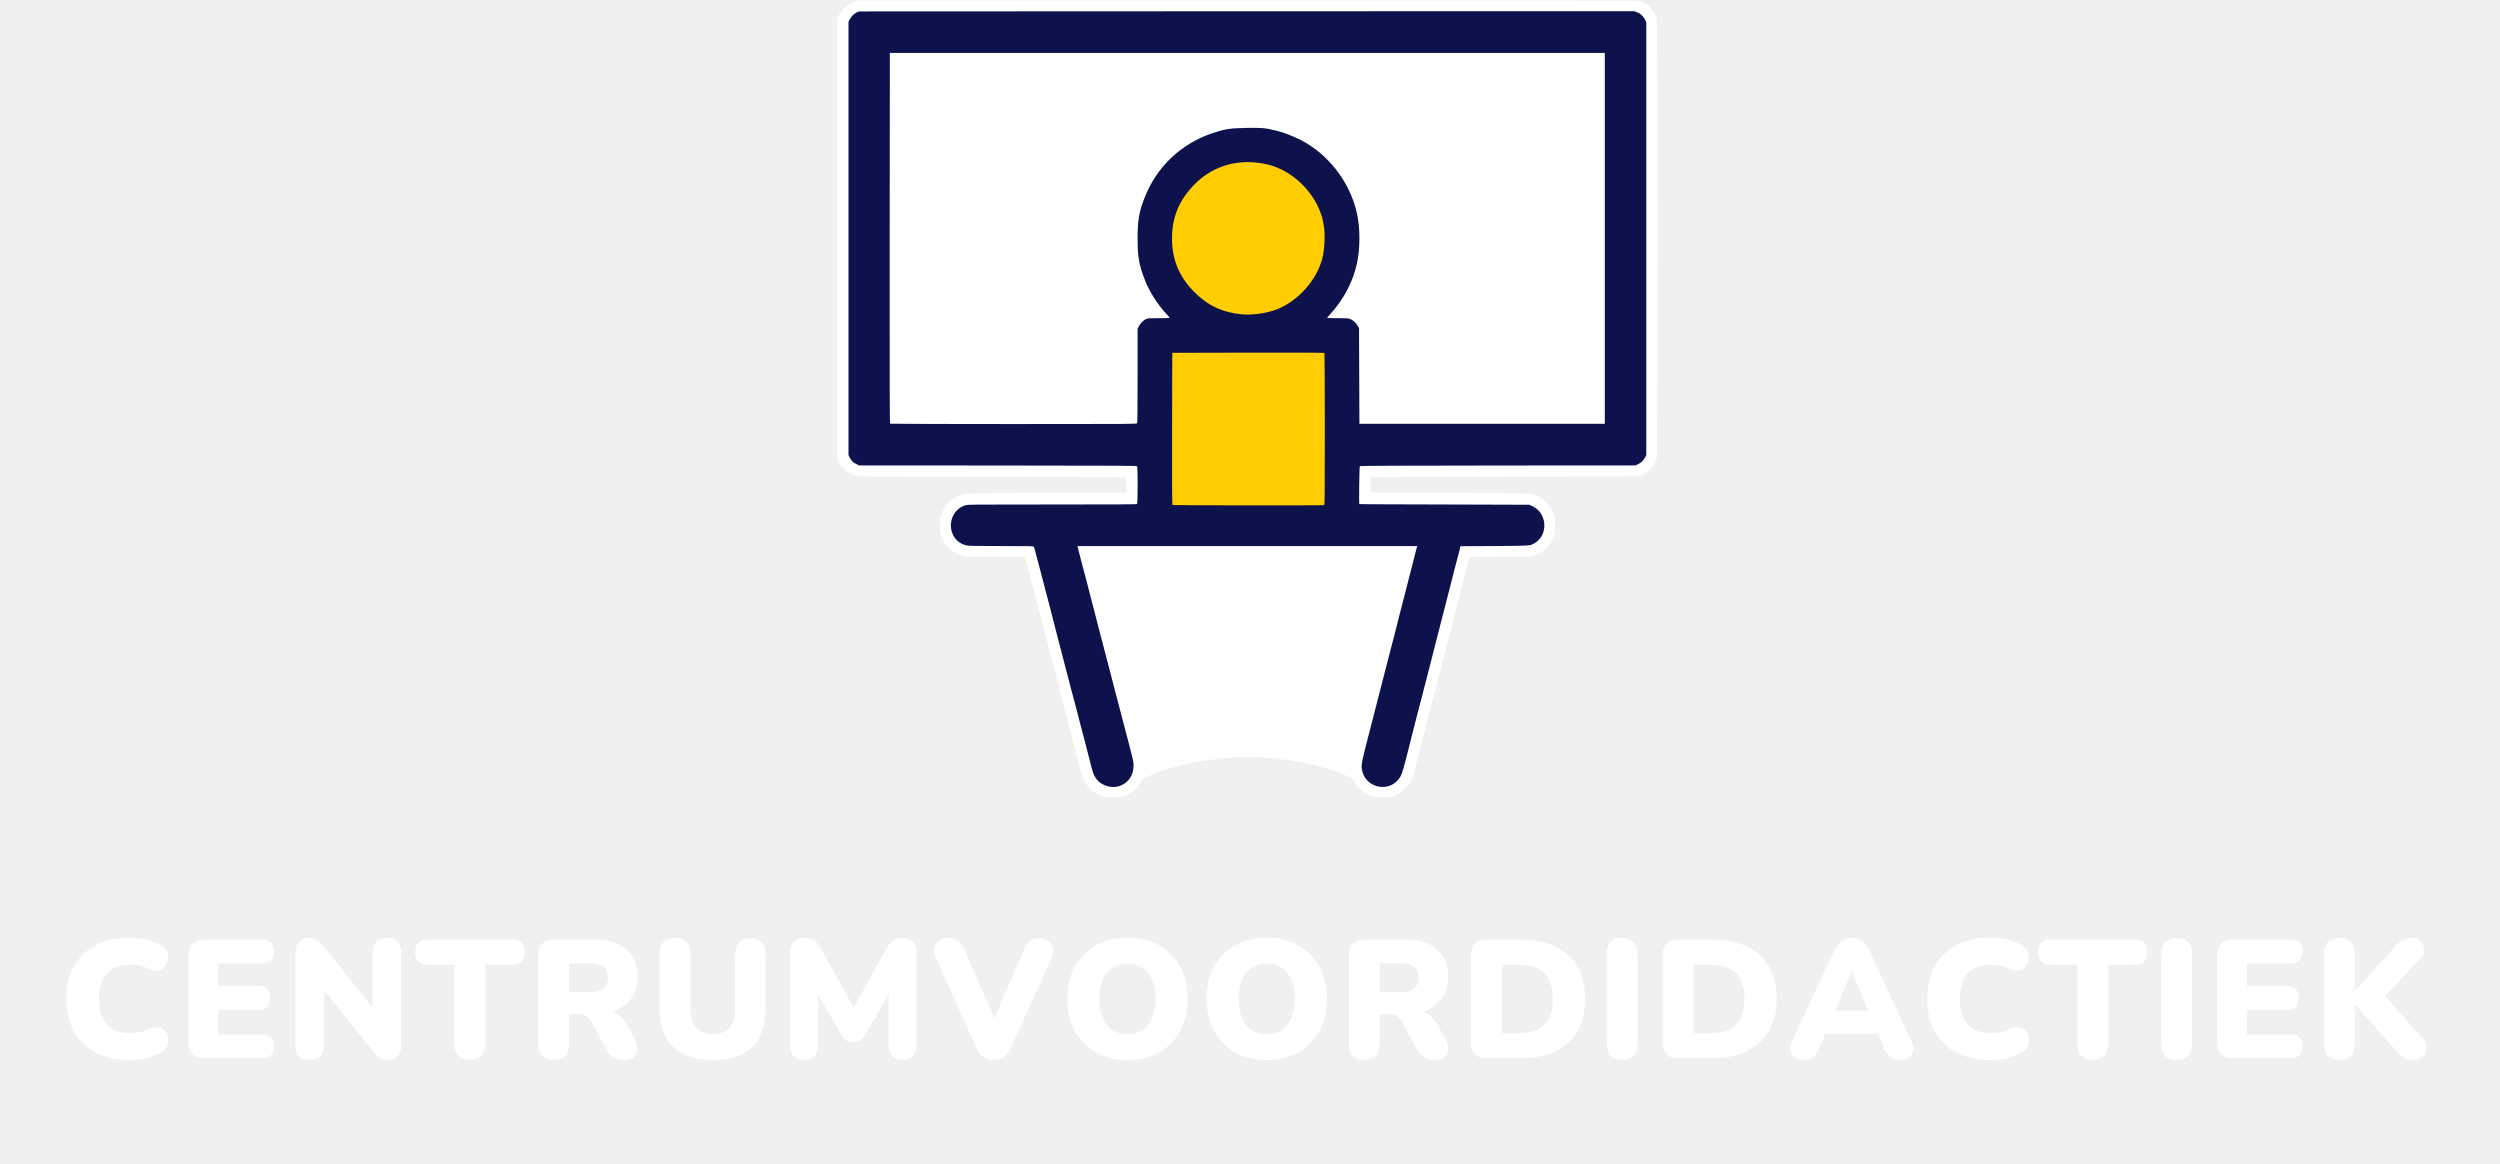
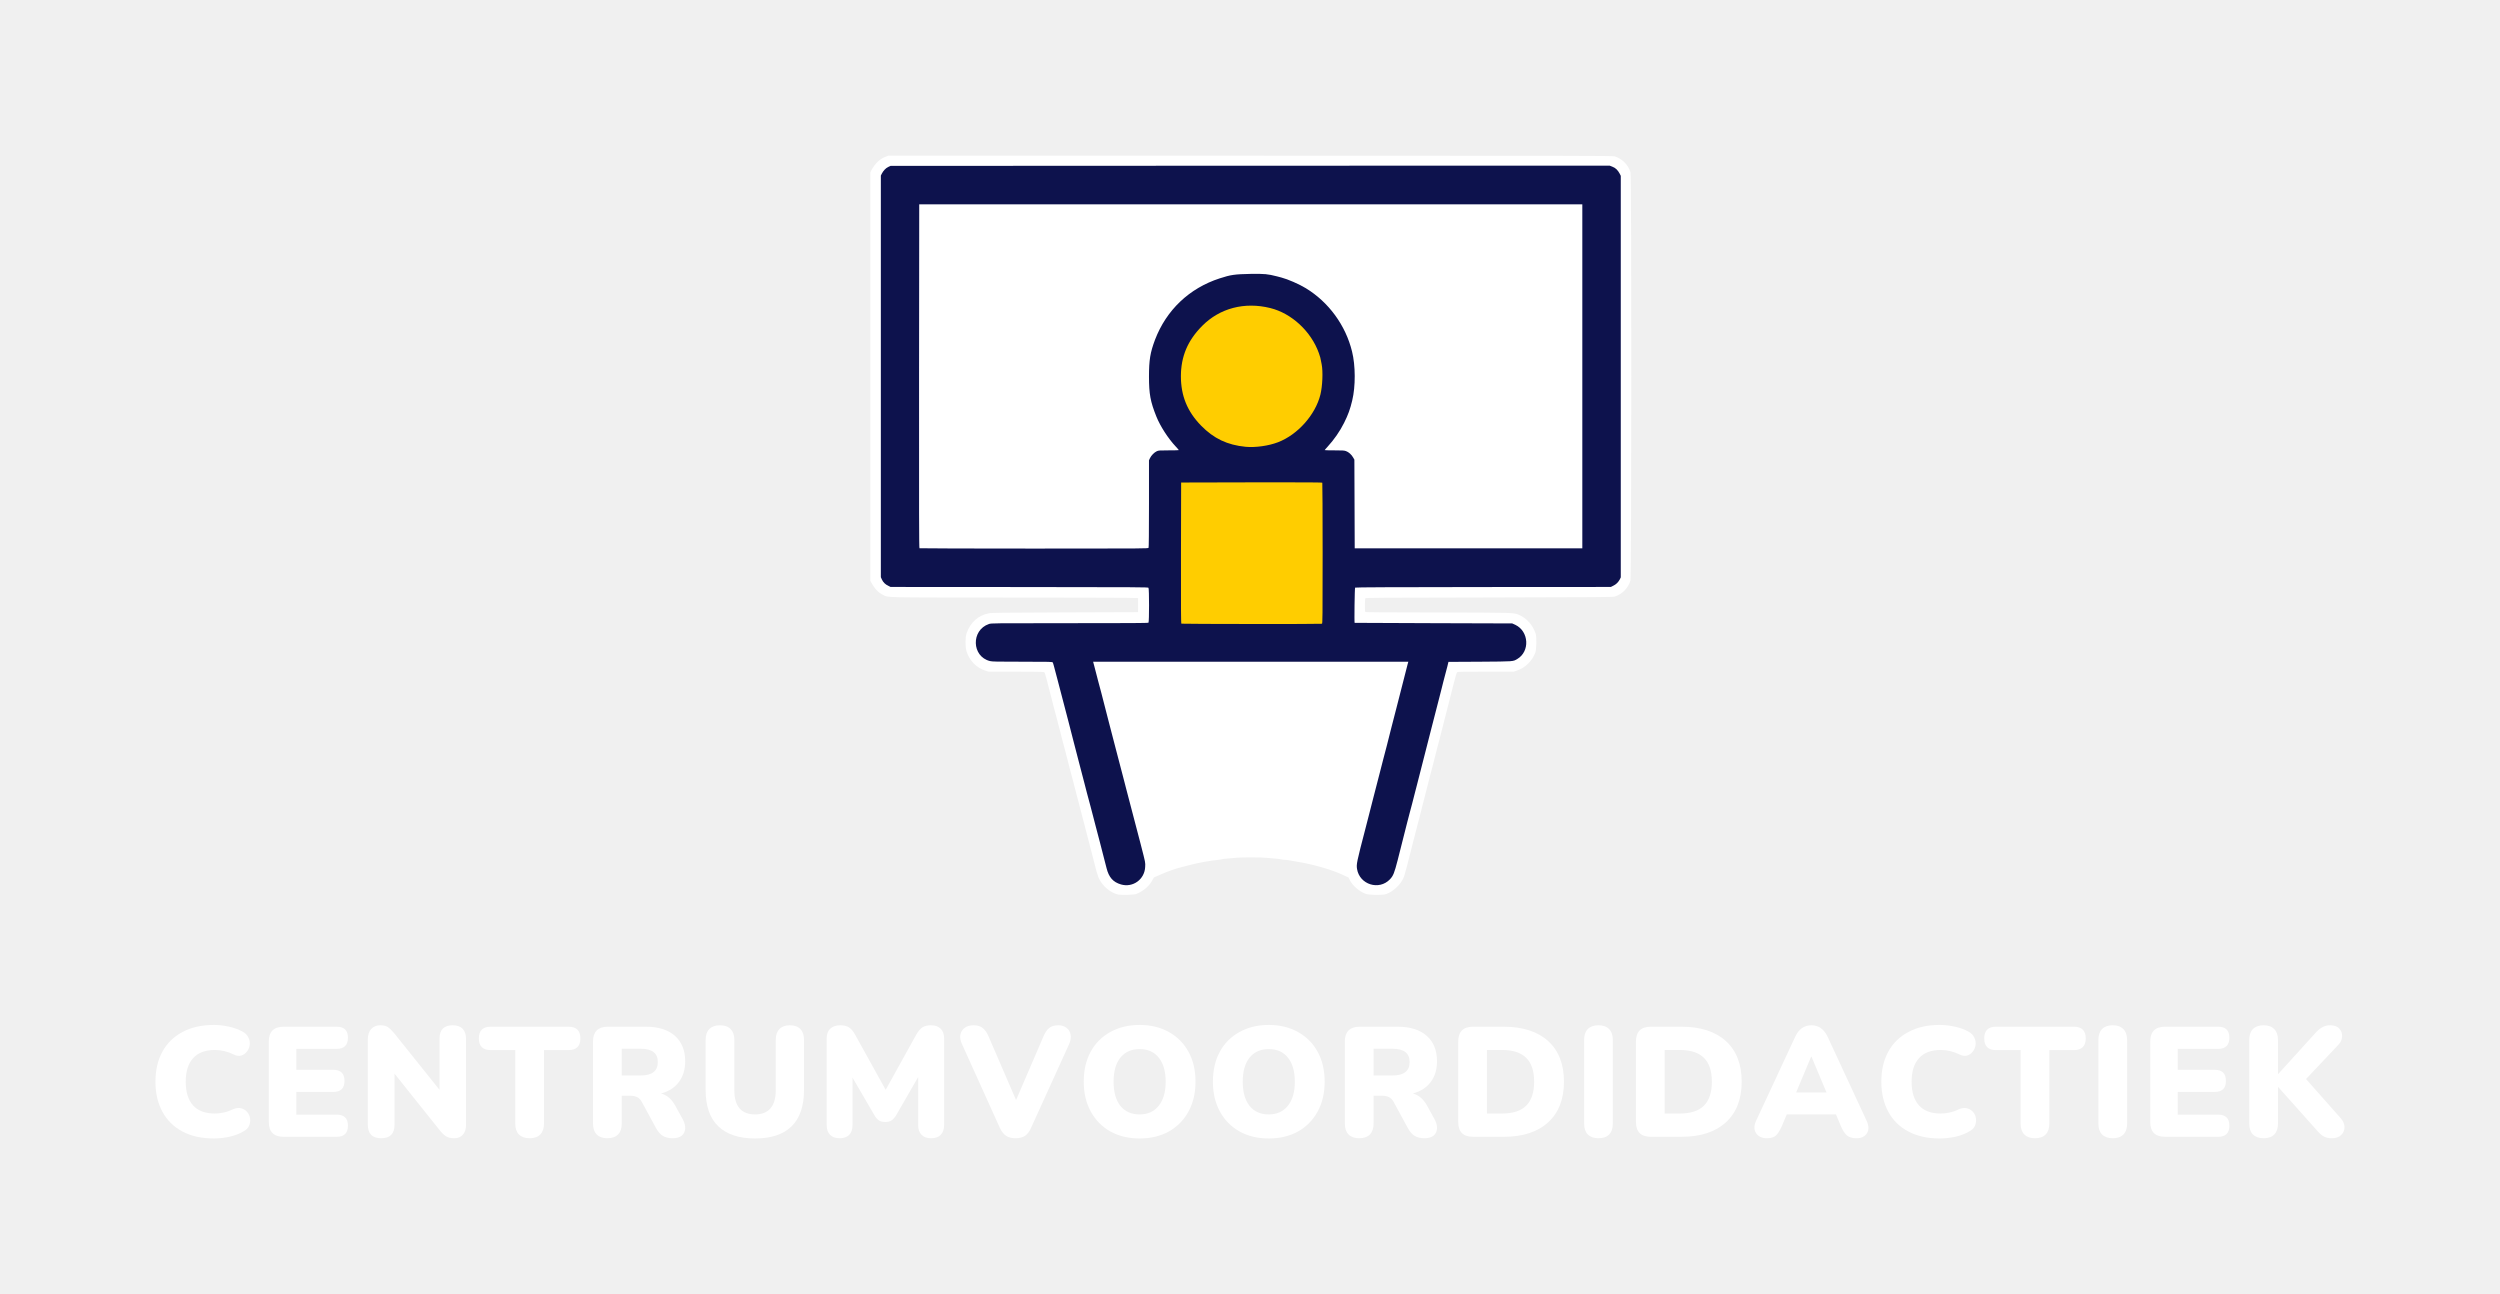
- <svg xmlns="http://www.w3.org/2000/svg" width="434" zoomAndPan="magnify" viewBox="0 0 325.5 151.5" height="202" preserveAspectRatio="xMidYMid meet" version="1.0">
+ <svg xmlns="http://www.w3.org/2000/svg" width="467.936" zoomAndPan="magnify" viewBox="-13.181 -21.798 350.952 181.65" height="242.201" preserveAspectRatio="xMidYMid meet" version="1.0">
  <g fill="#ffffff" fill-opacity="1">
    <g transform="translate(7.626391, 137.786)">
      <g>
        <path d="M 9.203 0.234 C 7.492 0.234 6.023 -0.094 4.797 -0.75 C 3.566 -1.406 2.629 -2.332 1.984 -3.531 C 1.336 -4.727 1.016 -6.129 1.016 -7.734 C 1.016 -9.348 1.336 -10.75 1.984 -11.938 C 2.629 -13.125 3.566 -14.047 4.797 -14.703 C 6.023 -15.367 7.492 -15.703 9.203 -15.703 C 9.879 -15.703 10.578 -15.625 11.297 -15.469 C 12.023 -15.312 12.664 -15.082 13.219 -14.781 C 13.625 -14.562 13.906 -14.281 14.062 -13.938 C 14.227 -13.602 14.289 -13.258 14.25 -12.906 C 14.207 -12.562 14.078 -12.25 13.859 -11.969 C 13.648 -11.688 13.383 -11.5 13.062 -11.406 C 12.738 -11.312 12.391 -11.359 12.016 -11.547 C 11.148 -11.973 10.266 -12.188 9.359 -12.188 C 8.004 -12.188 6.984 -11.801 6.297 -11.031 C 5.609 -10.27 5.266 -9.172 5.266 -7.734 C 5.266 -6.285 5.609 -5.176 6.297 -4.406 C 6.984 -3.645 8.004 -3.266 9.359 -3.266 C 9.742 -3.266 10.156 -3.312 10.594 -3.406 C 11.031 -3.5 11.457 -3.648 11.875 -3.859 C 12.32 -4.047 12.711 -4.094 13.047 -4 C 13.391 -3.914 13.672 -3.742 13.891 -3.484 C 14.117 -3.223 14.254 -2.922 14.297 -2.578 C 14.348 -2.234 14.301 -1.891 14.156 -1.547 C 14.008 -1.211 13.738 -0.945 13.344 -0.75 C 12.832 -0.438 12.203 -0.191 11.453 -0.016 C 10.703 0.148 9.953 0.234 9.203 0.234 Z M 9.203 0.234 " />
      </g>
    </g>
  </g>
  <g fill="#ffffff" fill-opacity="1">
    <g transform="translate(23.14847, 137.786)">
      <g>
        <path d="M 3.5 0 C 2.102 0 1.406 -0.691 1.406 -2.078 L 1.406 -13.375 C 1.406 -14.758 2.102 -15.453 3.5 -15.453 L 10.938 -15.453 C 11.988 -15.453 12.516 -14.941 12.516 -13.922 C 12.516 -12.867 11.988 -12.344 10.938 -12.344 L 5.266 -12.344 L 5.266 -9.406 L 10.453 -9.406 C 11.504 -9.406 12.031 -8.883 12.031 -7.844 C 12.031 -6.812 11.504 -6.297 10.453 -6.297 L 5.266 -6.297 L 5.266 -3.109 L 10.938 -3.109 C 11.988 -3.109 12.516 -2.594 12.516 -1.562 C 12.516 -0.52 11.988 0 10.938 0 Z M 3.5 0 " />
      </g>
    </g>
  </g>
  <g fill="#ffffff" fill-opacity="1">
    <g transform="translate(37.04819, 137.786)">
      <g>
        <path d="M 3.281 0.203 C 2.031 0.203 1.406 -0.43 1.406 -1.703 L 1.406 -13.656 C 1.406 -14.301 1.566 -14.797 1.891 -15.141 C 2.211 -15.484 2.633 -15.656 3.156 -15.656 C 3.625 -15.656 3.984 -15.566 4.234 -15.391 C 4.492 -15.211 4.789 -14.922 5.125 -14.516 L 11.469 -6.594 L 11.469 -13.766 C 11.469 -15.023 12.086 -15.656 13.328 -15.656 C 13.941 -15.656 14.406 -15.488 14.719 -15.156 C 15.031 -14.832 15.188 -14.367 15.188 -13.766 L 15.188 -1.625 C 15.188 -1.07 15.039 -0.629 14.75 -0.297 C 14.457 0.035 14.062 0.203 13.562 0.203 C 13.07 0.203 12.68 0.113 12.391 -0.062 C 12.109 -0.238 11.805 -0.531 11.484 -0.938 L 5.156 -8.859 L 5.156 -1.703 C 5.156 -0.43 4.531 0.203 3.281 0.203 Z M 3.281 0.203 " />
      </g>
    </g>
  </g>
  <g fill="#ffffff" fill-opacity="1">
    <g transform="translate(54.10493, 137.786)">
      <g>
        <path d="M 7.062 0.203 C 6.414 0.203 5.914 0.023 5.562 -0.328 C 5.219 -0.68 5.047 -1.188 5.047 -1.844 L 5.047 -12.172 L 1.594 -12.172 C 0.488 -12.172 -0.062 -12.719 -0.062 -13.812 C -0.062 -14.906 0.488 -15.453 1.594 -15.453 L 12.516 -15.453 C 13.629 -15.453 14.188 -14.906 14.188 -13.812 C 14.188 -12.719 13.629 -12.172 12.516 -12.172 L 9.078 -12.172 L 9.078 -1.844 C 9.078 -1.188 8.906 -0.68 8.562 -0.328 C 8.219 0.023 7.719 0.203 7.062 0.203 Z M 7.062 0.203 " />
      </g>
    </g>
  </g>
  <g fill="#ffffff" fill-opacity="1">
    <g transform="translate(68.66237, 137.786)">
      <g>
        <path d="M 3.422 0.203 C 2.773 0.203 2.273 0.023 1.922 -0.328 C 1.578 -0.68 1.406 -1.188 1.406 -1.844 L 1.406 -13.422 C 1.406 -14.078 1.578 -14.578 1.922 -14.922 C 2.273 -15.273 2.781 -15.453 3.438 -15.453 L 8.828 -15.453 C 10.586 -15.453 11.945 -15.023 12.906 -14.172 C 13.863 -13.316 14.344 -12.129 14.344 -10.609 C 14.344 -9.453 14.051 -8.484 13.469 -7.703 C 12.895 -6.922 12.055 -6.379 10.953 -6.078 C 11.773 -5.859 12.438 -5.297 12.938 -4.391 L 14.031 -2.406 C 14.258 -1.969 14.363 -1.551 14.344 -1.156 C 14.32 -0.758 14.164 -0.43 13.875 -0.172 C 13.582 0.078 13.148 0.203 12.578 0.203 C 12.016 0.203 11.551 0.086 11.188 -0.141 C 10.832 -0.367 10.516 -0.738 10.234 -1.25 L 8.25 -4.906 C 8.07 -5.227 7.848 -5.453 7.578 -5.578 C 7.305 -5.703 6.992 -5.766 6.641 -5.766 L 5.438 -5.766 L 5.438 -1.844 C 5.438 -1.188 5.266 -0.68 4.922 -0.328 C 4.578 0.023 4.078 0.203 3.422 0.203 Z M 5.438 -8.609 L 8.109 -8.609 C 9.703 -8.609 10.5 -9.238 10.5 -10.5 C 10.5 -11.738 9.703 -12.359 8.109 -12.359 L 5.438 -12.359 Z M 5.438 -8.609 " />
      </g>
    </g>
  </g>
  <g fill="#ffffff" fill-opacity="1">
    <g transform="translate(84.57907, 137.786)">
      <g>
        <path d="M 8.25 0.234 C 5.988 0.234 4.266 -0.332 3.078 -1.469 C 1.891 -2.602 1.297 -4.305 1.297 -6.578 L 1.297 -13.609 C 1.297 -14.266 1.469 -14.77 1.812 -15.125 C 2.164 -15.477 2.664 -15.656 3.312 -15.656 C 3.957 -15.656 4.453 -15.477 4.797 -15.125 C 5.148 -14.77 5.328 -14.266 5.328 -13.609 L 5.328 -6.531 C 5.328 -5.406 5.57 -4.555 6.062 -3.984 C 6.562 -3.422 7.289 -3.141 8.25 -3.141 C 9.176 -3.141 9.891 -3.422 10.391 -3.984 C 10.891 -4.555 11.141 -5.406 11.141 -6.531 L 11.141 -13.609 C 11.141 -14.266 11.312 -14.77 11.656 -15.125 C 12 -15.477 12.488 -15.656 13.125 -15.656 C 13.77 -15.656 14.258 -15.477 14.594 -15.125 C 14.938 -14.77 15.109 -14.266 15.109 -13.609 L 15.109 -6.578 C 15.109 -4.305 14.523 -2.602 13.359 -1.469 C 12.203 -0.332 10.5 0.234 8.25 0.234 Z M 8.25 0.234 " />
      </g>
    </g>
  </g>
  <g fill="#ffffff" fill-opacity="1">
    <g transform="translate(101.4166, 137.786)">
      <g>
        <path d="M 3.266 0.203 C 2.68 0.203 2.234 0.039 1.922 -0.281 C 1.609 -0.602 1.453 -1.055 1.453 -1.641 L 1.453 -13.812 C 1.453 -14.406 1.617 -14.859 1.953 -15.172 C 2.285 -15.492 2.758 -15.656 3.375 -15.656 C 3.875 -15.656 4.273 -15.555 4.578 -15.359 C 4.891 -15.16 5.172 -14.832 5.422 -14.375 L 9.734 -6.594 L 14.047 -14.375 C 14.316 -14.832 14.598 -15.16 14.891 -15.359 C 15.191 -15.555 15.598 -15.656 16.109 -15.656 C 16.68 -15.656 17.129 -15.492 17.453 -15.172 C 17.773 -14.859 17.938 -14.406 17.938 -13.812 L 17.938 -1.641 C 17.938 -1.055 17.781 -0.602 17.469 -0.281 C 17.164 0.039 16.711 0.203 16.109 0.203 C 15.523 0.203 15.078 0.039 14.766 -0.281 C 14.453 -0.602 14.297 -1.055 14.297 -1.641 L 14.297 -8.391 L 11.219 -3.047 C 11.02 -2.723 10.805 -2.477 10.578 -2.312 C 10.348 -2.156 10.047 -2.078 9.672 -2.078 C 9.305 -2.078 9.004 -2.156 8.766 -2.312 C 8.535 -2.477 8.328 -2.723 8.141 -3.047 L 5.078 -8.312 L 5.078 -1.641 C 5.078 -1.055 4.926 -0.602 4.625 -0.281 C 4.32 0.039 3.867 0.203 3.266 0.203 Z M 3.266 0.203 " />
      </g>
    </g>
  </g>
  <g fill="#ffffff" fill-opacity="1">
    <g transform="translate(121.2357, 137.786)">
      <g>
        <path d="M 8.156 0.203 C 7.602 0.203 7.156 0.086 6.812 -0.141 C 6.469 -0.379 6.176 -0.754 5.938 -1.266 L 0.641 -12.984 C 0.398 -13.492 0.32 -13.953 0.406 -14.359 C 0.5 -14.766 0.707 -15.082 1.031 -15.312 C 1.352 -15.539 1.754 -15.656 2.234 -15.656 C 2.816 -15.656 3.258 -15.52 3.562 -15.25 C 3.875 -14.988 4.141 -14.602 4.359 -14.094 L 8.219 -5.156 L 12.078 -14.125 C 12.297 -14.633 12.555 -15.016 12.859 -15.266 C 13.172 -15.523 13.602 -15.656 14.156 -15.656 C 14.613 -15.656 14.992 -15.535 15.297 -15.297 C 15.609 -15.066 15.801 -14.75 15.875 -14.344 C 15.957 -13.945 15.883 -13.492 15.656 -12.984 L 10.328 -1.266 C 10.109 -0.754 9.828 -0.379 9.484 -0.141 C 9.141 0.086 8.695 0.203 8.156 0.203 Z M 8.156 0.203 " />
      </g>
    </g>
  </g>
  <g fill="#ffffff" fill-opacity="1">
    <g transform="translate(137.9417, 137.786)">
      <g>
        <path d="M 8.859 0.234 C 7.297 0.234 5.926 -0.094 4.75 -0.75 C 3.57 -1.414 2.656 -2.348 2 -3.547 C 1.344 -4.742 1.016 -6.141 1.016 -7.734 C 1.016 -9.348 1.336 -10.75 1.984 -11.938 C 2.629 -13.125 3.547 -14.047 4.734 -14.703 C 5.922 -15.367 7.297 -15.703 8.859 -15.703 C 10.422 -15.703 11.789 -15.367 12.969 -14.703 C 14.145 -14.047 15.062 -13.125 15.719 -11.938 C 16.375 -10.75 16.703 -9.348 16.703 -7.734 C 16.703 -6.141 16.375 -4.742 15.719 -3.547 C 15.062 -2.348 14.145 -1.414 12.969 -0.75 C 11.789 -0.094 10.422 0.234 8.859 0.234 Z M 8.859 -3.141 C 9.992 -3.141 10.883 -3.539 11.531 -4.344 C 12.188 -5.156 12.516 -6.285 12.516 -7.734 C 12.516 -9.18 12.191 -10.305 11.547 -11.109 C 10.91 -11.91 10.016 -12.312 8.859 -12.312 C 7.703 -12.312 6.801 -11.91 6.156 -11.109 C 5.52 -10.305 5.203 -9.18 5.203 -7.734 C 5.203 -6.285 5.52 -5.156 6.156 -4.344 C 6.801 -3.539 7.703 -3.141 8.859 -3.141 Z M 8.859 -3.141 " />
      </g>
    </g>
  </g>
  <g fill="#ffffff" fill-opacity="1">
    <g transform="translate(156.0727, 137.786)">
      <g>
        <path d="M 8.859 0.234 C 7.297 0.234 5.926 -0.094 4.75 -0.75 C 3.57 -1.414 2.656 -2.348 2 -3.547 C 1.344 -4.742 1.016 -6.141 1.016 -7.734 C 1.016 -9.348 1.336 -10.75 1.984 -11.938 C 2.629 -13.125 3.547 -14.047 4.734 -14.703 C 5.922 -15.367 7.297 -15.703 8.859 -15.703 C 10.422 -15.703 11.789 -15.367 12.969 -14.703 C 14.145 -14.047 15.062 -13.125 15.719 -11.938 C 16.375 -10.75 16.703 -9.348 16.703 -7.734 C 16.703 -6.141 16.375 -4.742 15.719 -3.547 C 15.062 -2.348 14.145 -1.414 12.969 -0.75 C 11.789 -0.094 10.422 0.234 8.859 0.234 Z M 8.859 -3.141 C 9.992 -3.141 10.883 -3.539 11.531 -4.344 C 12.188 -5.156 12.516 -6.285 12.516 -7.734 C 12.516 -9.18 12.191 -10.305 11.547 -11.109 C 10.91 -11.91 10.016 -12.312 8.859 -12.312 C 7.703 -12.312 6.801 -11.91 6.156 -11.109 C 5.52 -10.305 5.203 -9.18 5.203 -7.734 C 5.203 -6.285 5.52 -5.156 6.156 -4.344 C 6.801 -3.539 7.703 -3.141 8.859 -3.141 Z M 8.859 -3.141 " />
      </g>
    </g>
  </g>
  <g fill="#ffffff" fill-opacity="1">
    <g transform="translate(174.2037, 137.786)">
      <g>
        <path d="M 3.422 0.203 C 2.773 0.203 2.273 0.023 1.922 -0.328 C 1.578 -0.68 1.406 -1.188 1.406 -1.844 L 1.406 -13.422 C 1.406 -14.078 1.578 -14.578 1.922 -14.922 C 2.273 -15.273 2.781 -15.453 3.438 -15.453 L 8.828 -15.453 C 10.586 -15.453 11.945 -15.023 12.906 -14.172 C 13.863 -13.316 14.344 -12.129 14.344 -10.609 C 14.344 -9.453 14.051 -8.484 13.469 -7.703 C 12.895 -6.922 12.055 -6.379 10.953 -6.078 C 11.773 -5.859 12.438 -5.297 12.938 -4.391 L 14.031 -2.406 C 14.258 -1.969 14.363 -1.551 14.344 -1.156 C 14.32 -0.758 14.164 -0.43 13.875 -0.172 C 13.582 0.078 13.148 0.203 12.578 0.203 C 12.016 0.203 11.551 0.086 11.188 -0.141 C 10.832 -0.367 10.516 -0.738 10.234 -1.25 L 8.25 -4.906 C 8.07 -5.227 7.848 -5.453 7.578 -5.578 C 7.305 -5.703 6.992 -5.766 6.641 -5.766 L 5.438 -5.766 L 5.438 -1.844 C 5.438 -1.188 5.266 -0.68 4.922 -0.328 C 4.578 0.023 4.078 0.203 3.422 0.203 Z M 5.438 -8.609 L 8.109 -8.609 C 9.703 -8.609 10.5 -9.238 10.5 -10.5 C 10.5 -11.738 9.703 -12.359 8.109 -12.359 L 5.438 -12.359 Z M 5.438 -8.609 " />
      </g>
    </g>
  </g>
  <g fill="#ffffff" fill-opacity="1">
    <g transform="translate(190.1204, 137.786)">
      <g>
        <path d="M 3.5 0 C 2.102 0 1.406 -0.691 1.406 -2.078 L 1.406 -13.375 C 1.406 -14.758 2.102 -15.453 3.5 -15.453 L 7.797 -15.453 C 10.473 -15.453 12.551 -14.781 14.031 -13.438 C 15.508 -12.094 16.25 -10.191 16.25 -7.734 C 16.25 -5.285 15.508 -3.383 14.031 -2.031 C 12.551 -0.676 10.473 0 7.797 0 Z M 5.438 -3.266 L 7.547 -3.266 C 9.078 -3.266 10.211 -3.633 10.953 -4.375 C 11.691 -5.113 12.062 -6.234 12.062 -7.734 C 12.062 -9.242 11.688 -10.363 10.938 -11.094 C 10.195 -11.82 9.066 -12.188 7.547 -12.188 L 5.438 -12.188 Z M 5.438 -3.266 " />
      </g>
    </g>
  </g>
  <g fill="#ffffff" fill-opacity="1">
    <g transform="translate(207.791, 137.786)">
      <g>
        <path d="M 3.422 0.203 C 2.773 0.203 2.273 0.023 1.922 -0.328 C 1.578 -0.68 1.406 -1.191 1.406 -1.859 L 1.406 -13.594 C 1.406 -14.258 1.578 -14.77 1.922 -15.125 C 2.273 -15.477 2.773 -15.656 3.422 -15.656 C 4.066 -15.656 4.562 -15.477 4.906 -15.125 C 5.258 -14.77 5.438 -14.258 5.438 -13.594 L 5.438 -1.859 C 5.438 -1.191 5.266 -0.68 4.922 -0.328 C 4.578 0.023 4.078 0.203 3.422 0.203 Z M 3.422 0.203 " />
      </g>
    </g>
  </g>
  <g fill="#ffffff" fill-opacity="1">
    <g transform="translate(215.0697, 137.786)">
      <g>
        <path d="M 3.5 0 C 2.102 0 1.406 -0.691 1.406 -2.078 L 1.406 -13.375 C 1.406 -14.758 2.102 -15.453 3.5 -15.453 L 7.797 -15.453 C 10.473 -15.453 12.551 -14.781 14.031 -13.438 C 15.508 -12.094 16.25 -10.191 16.25 -7.734 C 16.25 -5.285 15.508 -3.383 14.031 -2.031 C 12.551 -0.676 10.473 0 7.797 0 Z M 5.438 -3.266 L 7.547 -3.266 C 9.078 -3.266 10.211 -3.633 10.953 -4.375 C 11.691 -5.113 12.062 -6.234 12.062 -7.734 C 12.062 -9.242 11.688 -10.363 10.938 -11.094 C 10.195 -11.82 9.066 -12.188 7.547 -12.188 L 5.438 -12.188 Z M 5.438 -3.266 " />
      </g>
    </g>
  </g>
  <g fill="#ffffff" fill-opacity="1">
    <g transform="translate(232.7403, 137.786)">
      <g>
        <path d="M 2.125 0.203 C 1.438 0.203 0.93 -0.031 0.609 -0.5 C 0.285 -0.969 0.285 -1.555 0.609 -2.266 L 6.078 -14.016 C 6.336 -14.578 6.656 -14.988 7.031 -15.25 C 7.414 -15.52 7.863 -15.656 8.375 -15.656 C 8.875 -15.656 9.312 -15.52 9.688 -15.25 C 10.07 -14.988 10.395 -14.578 10.656 -14.016 L 16.109 -2.266 C 16.441 -1.547 16.457 -0.953 16.156 -0.484 C 15.852 -0.023 15.367 0.203 14.703 0.203 C 14.117 0.203 13.672 0.07 13.359 -0.188 C 13.047 -0.457 12.766 -0.883 12.516 -1.469 L 11.812 -3.141 L 4.906 -3.141 L 4.203 -1.469 C 3.941 -0.883 3.672 -0.457 3.391 -0.188 C 3.117 0.07 2.695 0.203 2.125 0.203 Z M 8.328 -11.25 L 6.219 -6.219 L 10.484 -6.219 L 8.375 -11.25 Z M 8.328 -11.25 " />
      </g>
    </g>
  </g>
  <g fill="#ffffff" fill-opacity="1">
    <g transform="translate(249.9067, 137.786)">
      <g>
        <path d="M 9.203 0.234 C 7.492 0.234 6.023 -0.094 4.797 -0.75 C 3.566 -1.406 2.629 -2.332 1.984 -3.531 C 1.336 -4.727 1.016 -6.129 1.016 -7.734 C 1.016 -9.348 1.336 -10.75 1.984 -11.938 C 2.629 -13.125 3.566 -14.047 4.797 -14.703 C 6.023 -15.367 7.492 -15.703 9.203 -15.703 C 9.879 -15.703 10.578 -15.625 11.297 -15.469 C 12.023 -15.312 12.664 -15.082 13.219 -14.781 C 13.625 -14.562 13.906 -14.281 14.062 -13.938 C 14.227 -13.602 14.289 -13.258 14.25 -12.906 C 14.207 -12.562 14.078 -12.25 13.859 -11.969 C 13.648 -11.688 13.383 -11.5 13.062 -11.406 C 12.738 -11.312 12.391 -11.359 12.016 -11.547 C 11.148 -11.973 10.266 -12.188 9.359 -12.188 C 8.004 -12.188 6.984 -11.801 6.297 -11.031 C 5.609 -10.27 5.266 -9.172 5.266 -7.734 C 5.266 -6.285 5.609 -5.176 6.297 -4.406 C 6.984 -3.645 8.004 -3.266 9.359 -3.266 C 9.742 -3.266 10.156 -3.312 10.594 -3.406 C 11.031 -3.5 11.457 -3.648 11.875 -3.859 C 12.32 -4.047 12.711 -4.094 13.047 -4 C 13.391 -3.914 13.672 -3.742 13.891 -3.484 C 14.117 -3.223 14.254 -2.922 14.297 -2.578 C 14.348 -2.234 14.301 -1.891 14.156 -1.547 C 14.008 -1.211 13.738 -0.945 13.344 -0.75 C 12.832 -0.438 12.203 -0.191 11.453 -0.016 C 10.703 0.148 9.953 0.234 9.203 0.234 Z M 9.203 0.234 " />
      </g>
    </g>
  </g>
  <g fill="#ffffff" fill-opacity="1">
    <g transform="translate(265.4288, 137.786)">
      <g>
        <path d="M 7.062 0.203 C 6.414 0.203 5.914 0.023 5.562 -0.328 C 5.219 -0.68 5.047 -1.188 5.047 -1.844 L 5.047 -12.172 L 1.594 -12.172 C 0.488 -12.172 -0.062 -12.719 -0.062 -13.812 C -0.062 -14.906 0.488 -15.453 1.594 -15.453 L 12.516 -15.453 C 13.629 -15.453 14.188 -14.906 14.188 -13.812 C 14.188 -12.719 13.629 -12.172 12.516 -12.172 L 9.078 -12.172 L 9.078 -1.844 C 9.078 -1.188 8.906 -0.68 8.562 -0.328 C 8.219 0.023 7.719 0.203 7.062 0.203 Z M 7.062 0.203 " />
      </g>
    </g>
  </g>
  <g fill="#ffffff" fill-opacity="1">
    <g transform="translate(279.9862, 137.786)">
      <g>
        <path d="M 3.422 0.203 C 2.773 0.203 2.273 0.023 1.922 -0.328 C 1.578 -0.68 1.406 -1.191 1.406 -1.859 L 1.406 -13.594 C 1.406 -14.258 1.578 -14.77 1.922 -15.125 C 2.273 -15.477 2.773 -15.656 3.422 -15.656 C 4.066 -15.656 4.562 -15.477 4.906 -15.125 C 5.258 -14.77 5.438 -14.258 5.438 -13.594 L 5.438 -1.859 C 5.438 -1.191 5.266 -0.68 4.922 -0.328 C 4.578 0.023 4.078 0.203 3.422 0.203 Z M 3.422 0.203 " />
      </g>
    </g>
  </g>
  <g fill="#ffffff" fill-opacity="1">
    <g transform="translate(287.265, 137.786)">
      <g>
        <path d="M 3.5 0 C 2.102 0 1.406 -0.691 1.406 -2.078 L 1.406 -13.375 C 1.406 -14.758 2.102 -15.453 3.5 -15.453 L 10.938 -15.453 C 11.988 -15.453 12.516 -14.941 12.516 -13.922 C 12.516 -12.867 11.988 -12.344 10.938 -12.344 L 5.266 -12.344 L 5.266 -9.406 L 10.453 -9.406 C 11.504 -9.406 12.031 -8.883 12.031 -7.844 C 12.031 -6.812 11.504 -6.297 10.453 -6.297 L 5.266 -6.297 L 5.266 -3.109 L 10.938 -3.109 C 11.988 -3.109 12.516 -2.594 12.516 -1.562 C 12.516 -0.52 11.988 0 10.938 0 Z M 3.5 0 " />
      </g>
    </g>
  </g>
  <g fill="#ffffff" fill-opacity="1">
    <g transform="translate(301.1647, 137.786)">
      <g>
        <path d="M 3.422 0.203 C 2.773 0.203 2.273 0.023 1.922 -0.328 C 1.578 -0.68 1.406 -1.188 1.406 -1.844 L 1.406 -13.609 C 1.406 -14.266 1.578 -14.77 1.922 -15.125 C 2.273 -15.477 2.773 -15.656 3.422 -15.656 C 4.066 -15.656 4.562 -15.477 4.906 -15.125 C 5.258 -14.77 5.438 -14.266 5.438 -13.609 L 5.438 -8.828 L 5.484 -8.828 L 10.812 -14.703 C 11.082 -14.992 11.375 -15.223 11.688 -15.391 C 12.008 -15.566 12.367 -15.656 12.766 -15.656 C 13.359 -15.656 13.789 -15.492 14.062 -15.172 C 14.344 -14.859 14.469 -14.488 14.438 -14.062 C 14.414 -13.645 14.25 -13.27 13.938 -12.938 L 9.375 -8.109 L 14.203 -2.656 C 14.586 -2.227 14.781 -1.797 14.781 -1.359 C 14.781 -0.922 14.625 -0.551 14.312 -0.25 C 14.008 0.051 13.57 0.203 13 0.203 C 12.5 0.203 12.094 0.102 11.781 -0.094 C 11.477 -0.289 11.16 -0.586 10.828 -0.984 L 5.484 -6.969 L 5.438 -6.969 L 5.438 -1.844 C 5.438 -1.188 5.266 -0.68 4.922 -0.328 C 4.578 0.023 4.078 0.203 3.422 0.203 Z M 3.422 0.203 " />
      </g>
    </g>
  </g>
  <g>
    <g>
      <g transform="matrix(0.194583, 0, 0, 0.194583, 108.9021, 0.00000498355)">
        <g transform="translate(0.0,0.0) scale(0.597984,0.597984)">
          <path fill="#FFFFFF" fill-rule="evenodd" d="M300.5,892.0C290.5,890.2 280.0,881.1 275.9,870.8C274.8,868.1 272.7,860.7 271.3,854.8C270.9,852.8 269.9,849.1 269.2,846.5C268.1,842.2 265.6,832.6 260.0,811.0C258.9,807.0 257.5,801.5 256.8,798.8C256.1,796.0 254.2,788.9 252.7,783.0C251.2,777.1 249.1,769.0 248.0,765.0C246.9,761.0 245.5,755.4 244.8,752.5C244.1,749.6 242.7,744.4 241.7,741.0C240.8,737.6 239.1,731.0 238.0,726.5C236.8,722.0 235.7,717.6 235.5,716.8C234.2,712.3 232.4,705.5 232.0,703.8C231.6,701.7 229.4,693.3 227.2,685.0C226.5,682.4 225.5,678.6 225.0,676.5C224.4,674.4 223.1,669.4 222.0,665.4C220.9,661.3 220.0,657.7 220.0,657.4C220.0,657.1 219.6,655.3 219.0,653.5C217.9,649.6 215.6,640.7 213.2,631.1C211.6,624.8 211.2,623.9 210.2,623.5C209.5,623.2 195.1,623.0 176.2,623.0L143.6,623.0L139.7,621.8C128.8,618.3 120.4,609.7 116.9,598.5C115.2,593.0 115.2,581.3 117.0,576.5C121.7,563.4 131.0,555.1 143.7,552.6C147.3,551.9 158.3,551.8 235.8,551.5L323.8,551.2L323.8,542.8L323.8,534.2L309.0,533.9C300.9,533.8 234.0,533.6 160.4,533.6C13.1,533.5 22.8,533.7 16.2,530.4C10.5,527.7 5.9,522.8 1.8,515.2L0.8,513.2L0.8,267.0L0.8,20.8L2.1,18.1C6.3,10.2 12.0,4.7 18.6,2.0L22.5,0.5L459.5,0.5C858.1,0.5 896.7,0.6 898.9,1.3C908.1,4.4 915.1,11.4 917.9,20.5C919.3,24.9 919.2,508.7 917.8,513.2C915.0,522.4 907.8,529.6 898.8,532.4C896.5,533.1 881.1,533.2 747.4,533.5C615.8,533.7 598.4,533.8 598.0,534.5C597.4,535.4 597.3,550.0 597.9,550.9C598.2,551.4 616.8,551.5 685.3,551.6C778.6,551.8 776.8,551.8 783.0,554.3C792.5,558.2 800.4,567.1 803.6,577.5C804.8,581.6 804.5,596.1 803.1,600.0C799.4,610.1 790.6,618.6 780.6,621.8L776.9,623.0L743.3,623.0C716.9,623.0 709.5,623.1 708.8,623.6C708.2,624.1 706.8,628.7 704.2,639.0C702.2,647.1 699.1,659.4 697.3,666.2C695.5,673.1 693.3,681.6 692.5,685.0C690.9,691.5 689.2,698.2 687.2,705.8C686.5,708.2 685.8,711.0 685.5,712.0C683.1,721.2 681.7,727.0 680.0,733.8C678.9,738.1 677.3,744.3 676.4,747.5C675.6,750.7 673.8,757.5 672.5,762.8C671.2,768.0 669.2,775.7 668.1,780.0C666.9,784.3 665.7,789.3 665.3,791.2C664.8,793.2 664.1,796.3 663.5,798.2C662.9,800.2 661.5,805.8 660.2,810.8C657.4,822.1 657.7,820.8 655.9,827.5C655.1,830.7 653.9,835.5 653.2,838.2C650.6,849.0 645.8,867.1 644.8,870.0C641.8,878.6 632.3,888.1 623.2,891.3C619.0,892.9 602.4,892.6 598.0,890.9C590.7,888.1 582.7,881.2 579.4,874.7L577.8,871.4L572.5,868.9C558.7,862.3 537.7,856.1 518.2,852.7C512.8,851.8 507.0,850.8 505.5,850.5C503.9,850.2 501.8,850.0 500.7,850.0C499.6,850.0 497.9,849.7 496.8,849.5C495.6,849.2 492.2,848.7 489.0,848.5C485.8,848.2 481.3,847.8 479.0,847.6C473.6,846.9 447.5,846.9 442.5,847.5C440.4,847.8 435.9,848.2 432.5,848.4C429.0,848.6 425.9,849.0 425.6,849.2C425.3,849.4 423.1,849.7 420.6,850.0C409.6,851.2 397.6,853.4 388.5,855.7C384.8,856.7 379.5,858.0 376.8,858.7C368.5,860.8 359.7,863.9 351.1,867.7L342.9,871.3L341.2,874.4C337.4,881.7 329.8,888.1 321.4,891.3C318.9,892.2 304.4,892.7 300.5,892.0Z M313.3,877.7C322.8,875.3 329.6,867.7 330.3,858.6C330.6,855.0 331.0,856.5 325.0,833.2C314.1,791.3 309.0,771.8 307.2,765.2C306.8,763.6 306.2,761.5 306.0,760.5C305.8,759.5 304.8,755.7 303.8,752.0C302.8,748.3 300.8,740.5 299.3,734.8C297.8,729.0 296.0,722.1 295.3,719.5C293.8,713.7 291.3,704.0 286.2,684.5C279.4,657.8 278.4,654.3 277.5,650.6C276.9,648.6 275.3,642.2 273.7,636.4C272.2,630.5 270.2,622.8 269.3,619.2C268.3,615.7 267.5,611.9 267.5,610.9L267.5,609.0L459.8,609.0L652.0,609.0L652.0,610.8C652.0,611.7 651.5,614.6 650.8,617.1C646.7,632.7 644.9,639.5 637.8,667.8C635.7,675.7 632.8,687.1 631.3,693.0C629.8,698.9 627.3,708.7 625.8,714.8C624.2,720.8 622.3,728.2 621.5,731.2C620.7,734.3 618.9,741.2 617.5,746.8C613.5,762.1 611.8,769.1 609.5,777.8C608.4,782.1 606.1,790.9 604.5,797.2C602.9,803.6 600.9,811.3 600.1,814.5C594.8,834.7 590.0,854.3 589.9,856.1C589.7,863.7 594.7,872.2 601.5,875.6C610.6,880.1 618.8,878.7 625.7,871.5C629.7,867.3 631.0,864.0 635.0,848.5C638.5,834.6 642.0,820.9 646.5,803.0C647.9,797.6 649.2,792.5 649.5,791.5C650.4,787.7 651.5,783.6 652.5,780.2C653.4,776.8 655.2,770.0 656.0,766.5C656.2,765.5 657.2,761.7 658.2,758.0C660.3,749.9 664.1,734.8 675.7,689.5C681.2,667.7 683.5,659.0 685.6,651.0C686.7,646.7 687.8,642.4 688.1,641.2C688.8,638.1 689.3,636.0 690.2,632.8C692.2,625.6 694.7,616.1 695.1,614.2C695.3,613.1 695.7,611.6 695.9,610.8L696.3,609.2L734.3,609.0C767.8,608.8 772.5,608.6 774.6,607.9C793.6,601.3 795.1,577.1 777.0,568.6L773.2,566.8L678.2,566.5C626.0,566.4 583.2,566.2 583.1,566.1C582.6,565.6 583.1,520.0 583.7,519.6C584.2,519.2 625.9,519.0 738.3,518.9L892.2,518.8L895.0,517.4C898.4,515.8 901.0,513.3 902.9,509.9L904.2,507.2L904.2,267.0L904.2,26.8L902.9,24.2C900.6,19.9 897.9,17.2 894.1,15.8L890.8,14.5L459.0,14.6L27.2,14.8L24.4,16.1C21.3,17.6 18.6,20.5 16.7,24.1L15.5,26.5L15.5,266.7L15.5,507.0L16.7,509.7C18.2,513.1 20.9,515.8 24.5,517.4L27.2,518.8L182.5,518.9C327.6,519.0 337.8,519.1 338.4,519.8C339.3,521.0 339.3,565.0 338.4,565.9C337.9,566.4 316.2,566.5 243.4,566.5C149.4,566.5 149.0,566.5 145.9,567.5C127.3,573.8 124.9,596.8 141.8,606.2C146.8,609.0 147.3,609.0 186.4,609.0C220.2,609.0 222.5,609.1 222.9,609.9C223.4,610.7 224.2,613.7 229.0,632.0C230.1,636.3 231.5,641.4 232.0,643.5C233.0,647.0 235.2,655.5 241.8,681.0C243.2,686.6 246.0,697.3 247.9,704.8C249.8,712.2 252.5,722.3 253.7,727.2C255.0,732.2 256.6,738.4 257.3,741.0C258.0,743.6 259.7,750.0 261.0,755.2C262.3,760.5 263.8,766.0 264.2,767.6C266.2,774.9 266.7,776.7 268.6,784.0C269.7,788.3 271.0,793.4 271.6,795.5C272.1,797.6 273.2,801.7 274.0,804.8C275.4,810.3 277.4,817.8 279.7,826.5C281.1,832.0 286.1,851.1 287.8,858.0C290.6,869.2 295.7,874.9 305.2,877.7C308.5,878.7 309.7,878.7 313.3,877.7Z M58.1,476.1C57.6,475.8 57.5,433.5 57.6,266.5L57.8,57.2L459.8,57.2L861.8,57.2L861.8,266.8L861.8,476.2L722.5,476.2L583.2,476.2L583.0,422.8L582.8,369.2L581.3,366.6C579.4,363.2 575.9,360.0 572.7,358.8C570.6,358.0 568.5,357.8 558.6,357.6L547.0,357.4L547.0,355.4C547.0,353.6 547.4,353.0 550.3,349.8C558.0,341.5 565.4,330.9 570.4,320.8C579.5,302.4 583.0,287.6 583.0,266.8C583.0,249.4 580.6,236.4 574.8,222.2C559.7,185.7 530.2,159.4 493.0,149.0C491.8,148.7 490.2,148.2 489.5,148.0C488.1,147.5 482.4,146.4 477.2,145.5C474.9,145.1 469.2,145.0 459.8,145.2C440.9,145.5 437.6,146.0 422.5,150.8C420.4,151.5 418.4,152.2 417.9,152.5C417.4,152.8 416.8,153.0 416.5,153.0C415.3,153.0 403.6,158.7 398.1,161.9C389.0,167.4 383.0,172.0 375.6,179.2C364.2,190.3 352.2,208.1 347.5,220.8C347.3,221.3 346.9,222.3 346.6,223.0C345.7,225.1 343.9,230.2 343.5,231.8C343.3,232.6 342.7,234.5 342.3,236.0C340.0,243.9 339.4,248.8 339.2,264.5C338.9,278.0 339.2,283.8 340.5,289.0C340.7,290.0 341.2,292.0 341.5,293.5C342.5,298.0 345.2,306.5 347.9,313.2C352.5,324.7 362.2,339.8 371.2,349.3C374.6,353.0 375.0,353.6 375.0,355.4L375.0,357.4L363.1,357.6C353.0,357.8 350.9,358.0 348.8,358.8C345.7,360.0 341.6,363.9 340.1,367.1L339.0,369.5L339.0,422.0C339.0,457.3 338.8,474.9 338.5,475.5C338.0,476.5 335.9,476.5 198.4,476.5C121.6,476.5 58.5,476.3 58.1,476.1Z" />
          <path fill="#0D124D" fill-rule="evenodd" d="M303.2,879.7C293.7,876.9 288.6,871.2 285.8,860.0C284.1,853.1 279.1,834.0 277.7,828.5C275.4,819.8 273.4,812.3 272.0,806.8C271.2,803.7 270.1,799.6 269.6,797.5C269.0,795.4 267.7,790.3 266.6,786.0C264.7,778.7 264.2,776.9 262.2,769.6C261.8,768.0 260.3,762.5 259.0,757.2C257.7,752.0 256.0,745.6 255.3,743.0C254.6,740.4 253.0,734.2 251.7,729.2C250.5,724.3 247.8,714.2 245.9,706.8C244.0,699.3 241.2,688.6 239.8,683.0C233.2,657.5 231.0,649.0 230.0,645.5C229.5,643.4 228.1,638.3 227.0,634.0C222.2,615.7 221.4,612.7 220.9,611.9C220.5,611.1 218.2,611.0 184.4,611.0C153.0,611.0 147.9,610.9 145.1,610.2C123.0,604.7 122.2,572.9 143.9,565.5C147.0,564.5 147.4,564.5 241.4,564.5C314.2,564.5 335.9,564.4 336.4,563.9C337.3,563.0 337.3,523.0 336.4,521.8C335.8,521.1 325.6,521.0 180.5,520.9L25.2,520.8L22.5,519.4C18.9,517.8 16.2,515.1 14.7,511.7L13.5,509.0L13.5,266.7L13.5,24.5L14.7,22.1C16.6,18.5 19.3,15.6 22.4,14.1L25.2,12.8L459.0,12.6L892.8,12.5L896.1,13.8C899.9,15.2 902.6,17.9 904.9,22.2L906.2,24.8L906.2,267.0L906.2,509.2L904.9,511.9C903.0,515.3 900.4,517.8 897.0,519.4L894.2,520.8L740.3,520.9C627.9,521.0 586.2,521.2 585.7,521.6C585.1,522.0 584.6,563.6 585.1,564.1C585.2,564.2 628.0,564.4 680.2,564.5L775.2,564.8L779.0,566.5C795.5,574.4 796.8,598.7 781.2,607.8C776.0,610.8 777.7,610.7 736.3,611.0L698.3,611.2L697.9,612.8C697.7,613.6 697.3,615.1 697.1,616.2C696.7,618.1 694.2,627.6 692.2,634.8C691.3,638.0 690.8,640.1 690.1,643.2C689.8,644.4 688.7,648.7 687.6,653.0C685.5,661.0 683.2,669.7 677.7,691.5C666.1,736.8 662.3,751.9 660.2,760.0C659.2,763.7 658.2,767.5 658.0,768.5C657.2,772.0 655.4,778.8 654.5,782.2C653.5,785.6 652.4,789.7 651.5,793.5C651.2,794.5 649.9,799.6 648.5,805.0C644.0,822.9 640.5,836.6 637.0,850.5C633.0,866.0 631.7,869.3 627.7,873.5C614.6,887.3 591.0,879.9 588.0,861.0C587.1,855.3 587.6,852.8 598.1,812.5C599.2,808.2 601.3,800.0 602.8,794.2C604.2,788.5 606.4,780.1 607.5,775.8C609.7,767.1 611.5,760.4 615.5,744.8C616.9,739.2 618.7,732.3 619.5,729.2C620.3,726.2 622.2,718.8 623.8,712.8C625.3,706.7 627.8,696.9 629.3,691.0C630.8,685.1 633.7,673.7 635.8,665.8C642.1,640.8 643.9,633.8 649.2,613.4L649.9,611.0L459.7,611.0L269.6,611.0L271.3,617.4C272.2,620.9 274.2,628.5 275.7,634.4C277.3,640.2 278.9,646.6 279.5,648.6C280.4,652.3 281.4,655.8 288.2,682.5C293.3,702.0 295.8,711.7 297.3,717.5C298.0,720.1 299.8,727.0 301.3,732.8C302.8,738.5 304.8,746.3 305.8,750.0C306.8,753.7 307.8,757.5 308.0,758.5C308.2,759.5 308.8,761.6 309.2,763.2C311.0,769.8 316.1,789.3 327.0,831.2C333.1,855.0 332.6,852.7 332.4,858.5C331.8,873.6 317.6,883.9 303.2,879.7Z M544.7,564.2C545.4,563.9 545.5,556.1 545.5,480.3C545.5,434.4 545.3,396.5 545.1,396.1C544.8,395.6 527.6,395.5 460.7,395.6L376.8,395.8L376.6,479.7C376.5,546.6 376.6,563.8 377.1,564.1C377.8,564.5 543.5,564.7 544.7,564.2Z M336.5,473.5C336.8,472.9 337.0,455.4 337.0,420.3L337.0,368.0L338.2,365.4C339.7,362.2 343.4,358.4 346.5,357.0C348.6,356.1 349.8,356.0 360.9,356.0C367.5,356.0 373.0,355.9 373.0,355.7C373.0,355.5 371.3,353.6 369.2,351.3C360.2,341.8 350.5,326.7 345.9,315.2C338.7,297.2 337.0,288.1 337.0,267.0C337.0,246.8 338.5,238.0 344.3,222.5C358.0,186.7 385.6,160.4 422.3,148.5C435.8,144.1 440.4,143.5 459.8,143.1C476.9,142.9 480.0,143.2 491.5,146.1C493.6,146.7 495.9,147.3 496.8,147.5C504.2,149.4 518.3,155.5 526.1,160.3C553.8,177.1 574.3,205.2 582.0,236.8C586.2,253.7 586.3,278.8 582.2,295.8C579.7,306.3 577.3,313.0 572.4,322.8C567.4,332.9 560.0,343.5 552.3,351.8C550.5,353.8 549.0,355.5 549.0,355.7C549.0,355.9 554.2,356.0 560.6,356.0C570.4,356.0 572.6,356.1 574.7,356.9C577.9,358.0 581.4,361.2 583.3,364.6L584.8,367.2L585.0,420.8L585.2,474.2L722.5,474.2L859.8,474.2L859.8,266.8L859.8,59.2L459.8,59.2L59.8,59.2L59.6,266.5C59.5,431.9 59.6,473.8 60.1,474.1C60.5,474.3 122.7,474.5 198.4,474.5C333.9,474.5 336.0,474.5 336.5,473.5Z M470.5,350.3C489.6,348.2 505.0,340.8 519.2,327.0C537.2,309.6 545.1,291.1 545.1,266.5C545.1,257.6 545.0,256.0 543.0,246.5C541.2,237.6 534.4,223.9 527.3,215.1C495.4,175.1 437.4,171.3 402.1,206.9C380.0,229.1 371.9,256.8 378.8,286.4C386.3,318.7 415.9,345.6 448.8,350.0C457.6,351.1 461.8,351.2 470.5,350.3Z" />
          <path fill="#FFCD00" fill-rule="evenodd" d="M376.1,565.1C375.6,564.8 375.5,547.4 375.6,479.7L375.8,394.8L460.7,394.6C528.4,394.5 545.8,394.6 546.1,395.1C546.3,395.5 546.5,433.8 546.5,480.3C546.5,557.0 546.4,564.9 545.7,565.2C544.5,565.7 376.8,565.5 376.1,565.1Z M453.5,351.7C431.4,349.5 415.2,341.8 399.9,326.2C383.2,309.1 375.5,290.2 375.5,266.5C375.6,242.6 383.6,223.6 401.1,205.9C422.4,184.4 452.3,176.6 483.3,184.3C509.2,190.7 532.7,212.6 542.0,238.8C543.6,243.2 543.8,244.0 545.3,252.0C547.1,260.8 546.3,278.8 543.8,288.8C537.7,313.2 516.5,337.0 492.7,346.2C481.2,350.6 465.4,352.8 453.5,351.7Z" />
        </g>
      </g>
    </g>
  </g>
</svg>
